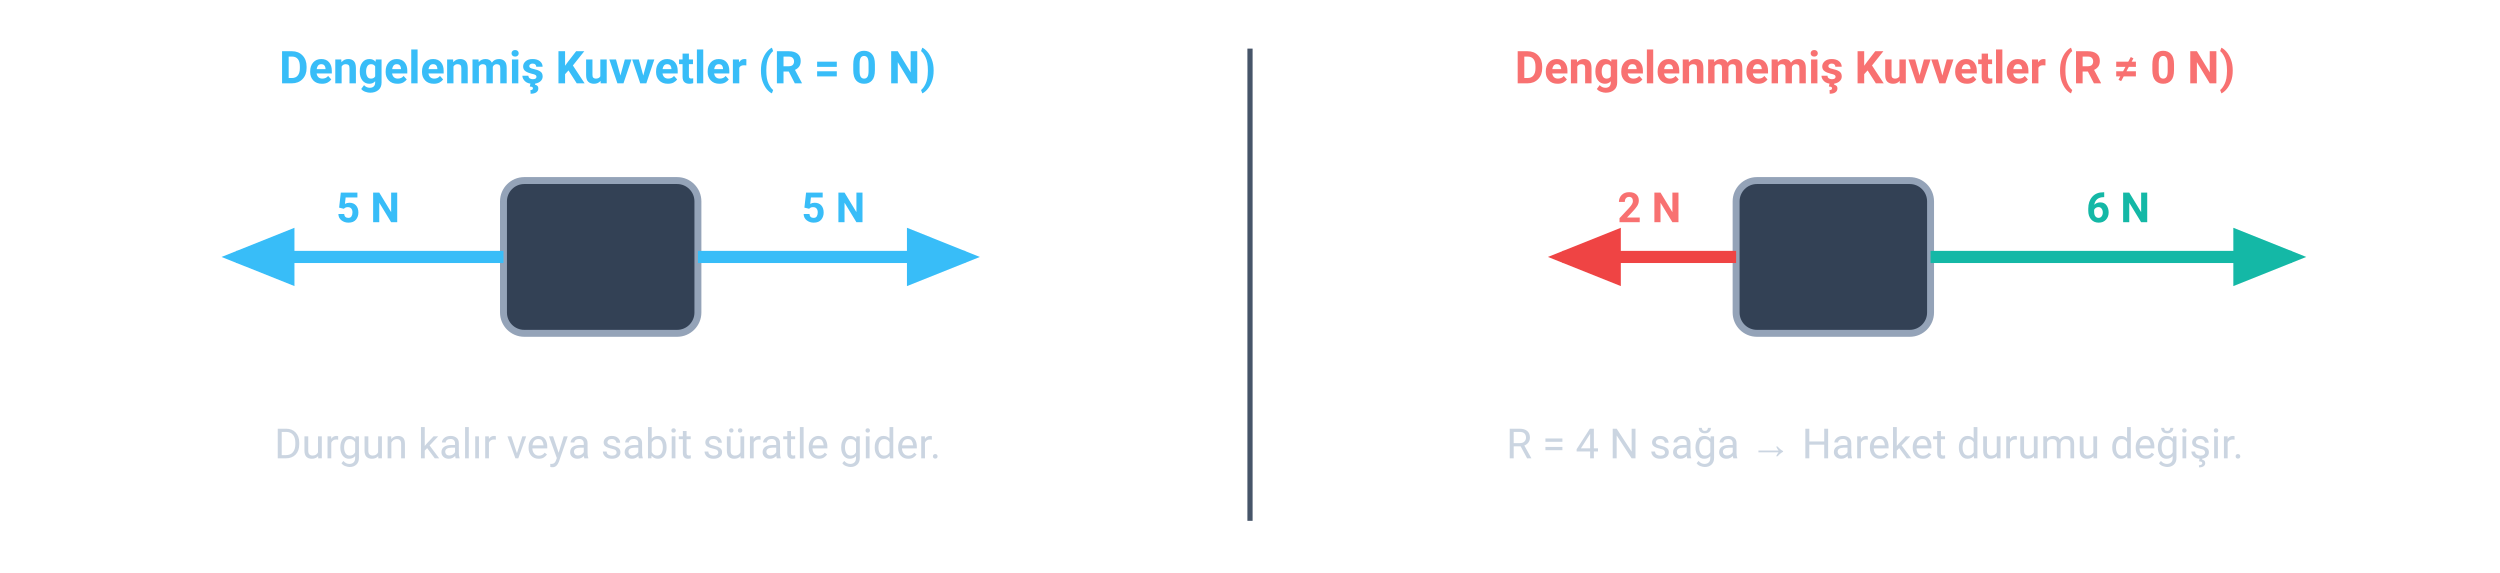
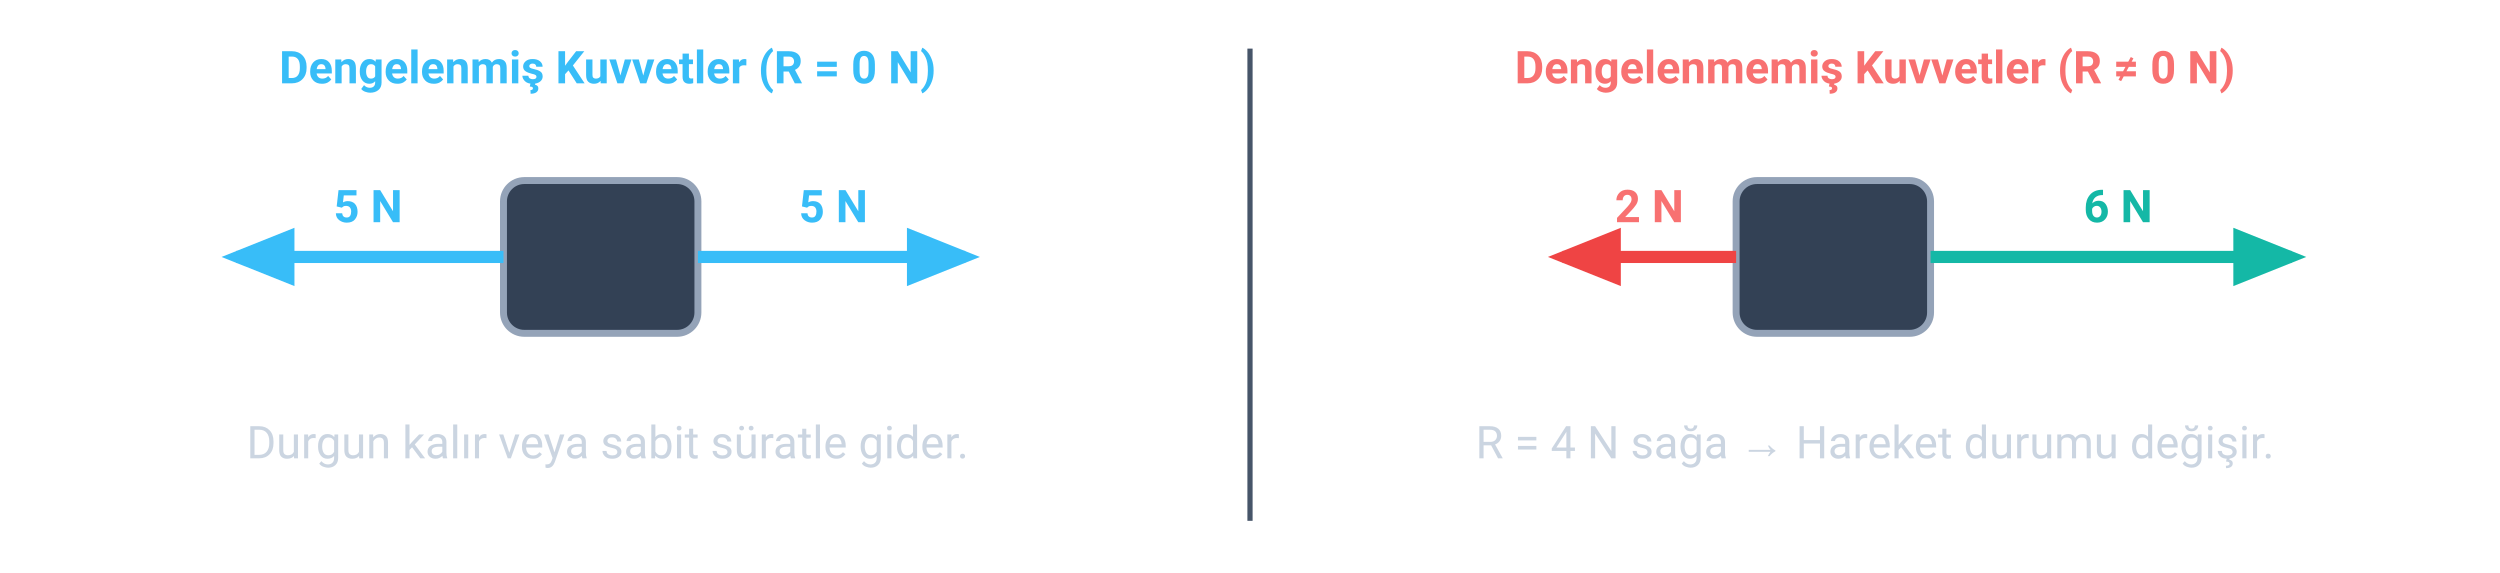
- <svg xmlns="http://www.w3.org/2000/svg" viewBox="0 0 720 165" width="720" height="165" font-family="system-ui, -apple-system, Segoe UI, Roboto, Arial, sans-serif">
+ <svg xmlns="http://www.w3.org/2000/svg" preserveAspectRatio="xMidYMid meet" viewBox="0 0 720 165" width="720" height="165" font-family="system-ui, -apple-system, Segoe UI, Roboto, Arial, sans-serif">
  <defs>
    <radialGradient id="g-sun" cx="38%" cy="35%" r="65%">
      <stop offset="0%" stop-color="#fef08a" />
      <stop offset="45%" stop-color="#f59e0b" />
      <stop offset="100%" stop-color="#c2410c" />
    </radialGradient>
    <radialGradient id="g-earth" cx="35%" cy="30%" r="68%">
      <stop offset="0%" stop-color="#7dd3fc" />
      <stop offset="55%" stop-color="#0284c7" />
      <stop offset="100%" stop-color="#1e3a8a" />
    </radialGradient>
    <radialGradient id="g-mars" cx="35%" cy="30%" r="68%">
      <stop offset="0%" stop-color="#fca5a5" />
      <stop offset="55%" stop-color="#dc2626" />
      <stop offset="100%" stop-color="#7f1d1d" />
    </radialGradient>
    <radialGradient id="g-jup" cx="35%" cy="30%" r="68%">
      <stop offset="0%" stop-color="#fed7aa" />
      <stop offset="55%" stop-color="#d97706" />
      <stop offset="100%" stop-color="#78350f" />
    </radialGradient>
    <radialGradient id="g-moon" cx="35%" cy="30%" r="68%">
      <stop offset="0%" stop-color="#f1f5f9" />
      <stop offset="60%" stop-color="#94a3b8" />
      <stop offset="100%" stop-color="#475569" />
    </radialGradient>
    <linearGradient id="g-crate" x1="0" y1="0" x2="0" y2="1">
      <stop offset="0%" stop-color="#e9c496" />
      <stop offset="100%" stop-color="#c8965a" />
    </linearGradient>
    <marker id="a-teal" viewBox="0 0 10 10" refX="8" refY="5" markerWidth="6" markerHeight="6" orient="auto-start-reverse">
      <path d="M0 1 L10 5 L0 9 z" fill="#14b8a6" />
    </marker>
    <marker id="a-blue" viewBox="0 0 10 10" refX="8" refY="5" markerWidth="6" markerHeight="6" orient="auto-start-reverse">
      <path d="M0 1 L10 5 L0 9 z" fill="#38bdf8" />
    </marker>
    <marker id="a-navy" viewBox="0 0 10 10" refX="8" refY="5" markerWidth="6" markerHeight="6" orient="auto-start-reverse">
      <path d="M0 1 L10 5 L0 9 z" fill="#1d4ed8" />
    </marker>
    <marker id="a-red" viewBox="0 0 10 10" refX="8" refY="5" markerWidth="6" markerHeight="6" orient="auto-start-reverse">
      <path d="M0 1 L10 5 L0 9 z" fill="#ef4444" />
    </marker>
    <marker id="a-amber" viewBox="0 0 10 10" refX="8" refY="5" markerWidth="6" markerHeight="6" orient="auto-start-reverse">
      <path d="M0 1 L10 5 L0 9 z" fill="#f59e0b" />
    </marker>
    <marker id="a-slate" viewBox="0 0 10 10" refX="8" refY="5" markerWidth="6" markerHeight="6" orient="auto-start-reverse">
      <path d="M0 1 L10 5 L0 9 z" fill="#475569" />
    </marker>
  </defs>
  <rect width="720" height="165" fill="none" />
  <text x="175" y="24" text-anchor="middle" font-size="13" font-weight="700" fill="#38bdf8">Dengelenmiş Kuvvetler (R = 0 N)</text>
  <rect x="145" y="52" width="56" height="44" rx="6" fill="#334155" stroke="#94a3b8" stroke-width="2" />
  <line x1="145" y1="74" x2="68" y2="74" stroke="#38bdf8" stroke-width="3.5" marker-end="url(#a-blue)" />
-   <text x="106" y="64" text-anchor="middle" font-size="12" font-weight="700" fill="#38bdf8">5 N</text>
+   <text x="106" y="64" text-anchor="middle" font-size="13" font-weight="700" fill="#38bdf8">5 N</text>
  <line x1="201" y1="74" x2="278" y2="74" stroke="#38bdf8" stroke-width="3.5" marker-end="url(#a-blue)" />
-   <text x="240" y="64" text-anchor="middle" font-size="12" font-weight="700" fill="#38bdf8">5 N</text>
-   <text x="175" y="132" text-anchor="middle" font-size="12" fill="#cbd5e1">Durgun kalır veya sabit süratle gider.</text>
+   <text x="240" y="64" text-anchor="middle" font-size="13" font-weight="700" fill="#38bdf8">5 N</text>
+   <text x="175" y="132" text-anchor="middle" font-size="13" fill="#cbd5e1">Durgun kalır veya sabit süratle gider.</text>
  <line x1="360" y1="14" x2="360" y2="150" stroke="#475569" stroke-width="1.5" />
  <text x="540" y="24" text-anchor="middle" font-size="13" font-weight="700" fill="#f87171">Dengelenmemiş Kuvvetler (R ≠ 0 N)</text>
  <rect x="500" y="52" width="56" height="44" rx="6" fill="#334155" stroke="#94a3b8" stroke-width="2" />
  <line x1="500" y1="74" x2="450" y2="74" stroke="#ef4444" stroke-width="3.5" marker-end="url(#a-red)" />
-   <text x="475" y="64" text-anchor="middle" font-size="12" font-weight="700" fill="#f87171">2 N</text>
+   <text x="475" y="64" text-anchor="middle" font-size="13" font-weight="700" fill="#f87171">2 N</text>
  <line x1="556" y1="74" x2="660" y2="74" stroke="#14b8a6" stroke-width="3.5" marker-end="url(#a-teal)" />
-   <text x="610" y="64" text-anchor="middle" font-size="12" font-weight="700" fill="#14b8a6">6 N</text>
-   <text x="540" y="132" text-anchor="middle" font-size="12" fill="#cbd5e1">R = 4 N sağa → Hareket durumu değişir.</text>
+   <text x="610" y="64" text-anchor="middle" font-size="13" font-weight="700" fill="#14b8a6">6 N</text>
+   <text x="540" y="132" text-anchor="middle" font-size="13" fill="#cbd5e1">R = 4 N sağa → Hareket durumu değişir.</text>
</svg>
